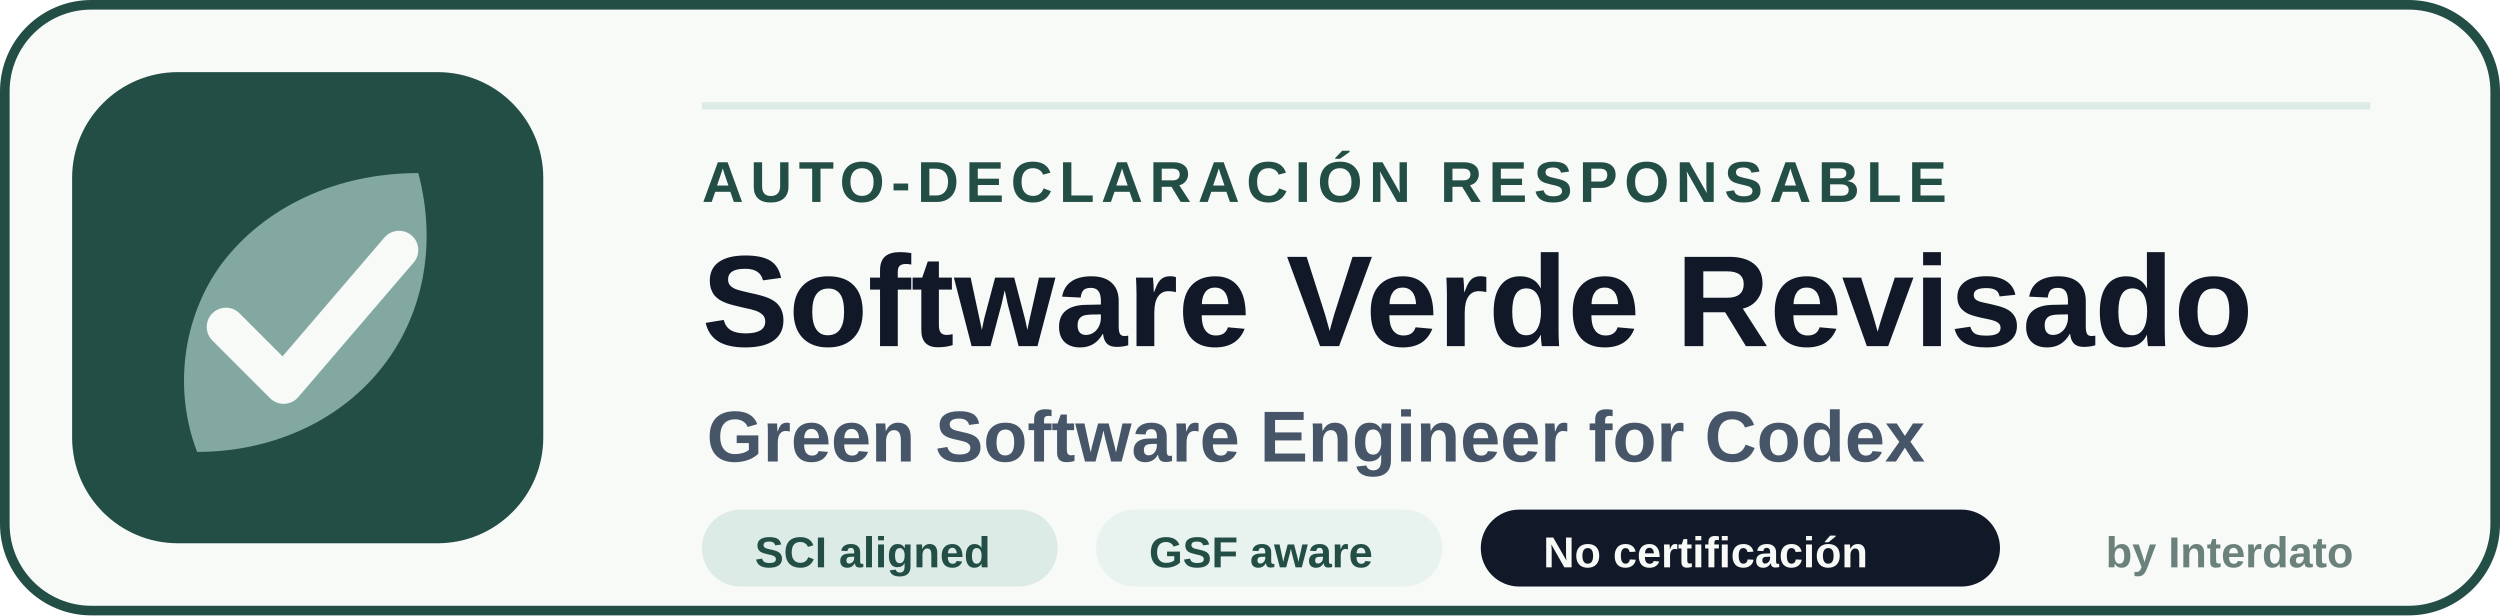
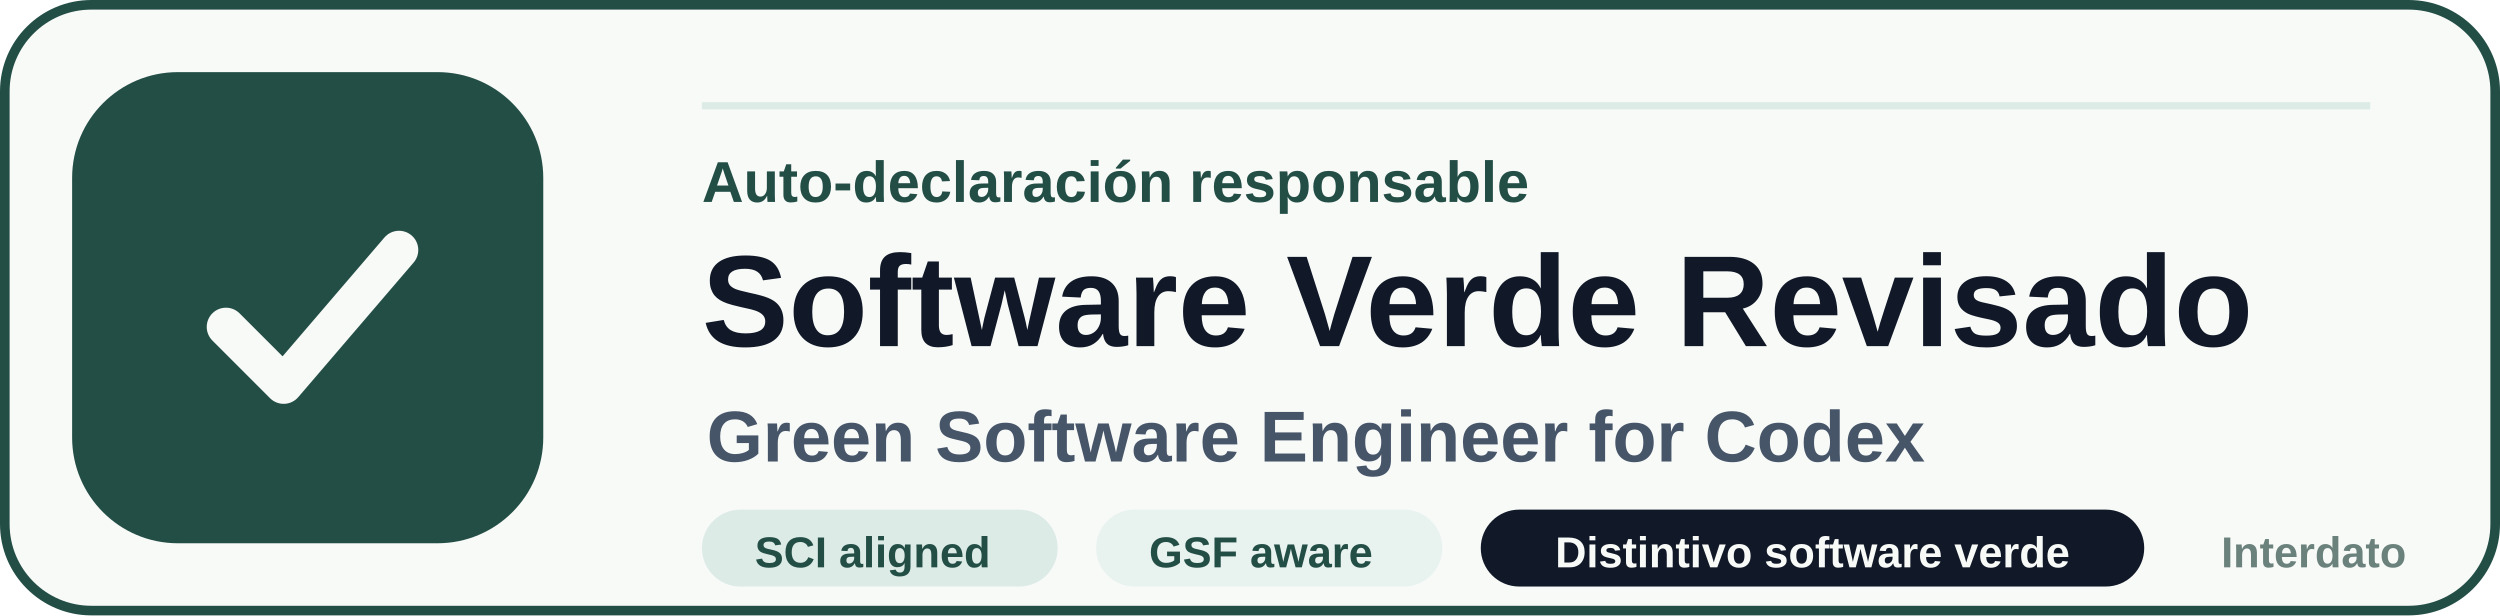
<svg xmlns="http://www.w3.org/2000/svg" width="520" height="128" viewBox="0 0 520 128" fill="none" role="img" aria-labelledby="title desc">
  <rect x="1" y="1" width="518" height="126" rx="18" fill="#F8FAF8" />
  <rect x="1" y="1" width="518" height="126" rx="18" stroke="#234E46" stroke-width="2" />
  <rect x="15" y="15" width="98" height="98" rx="22" fill="#234E46" />
-   <path d="M87 36C70 36 55 43 46 55C38 66 36 81 41 94C56 94 70 88 79 77C88 66 91 51 87 36Z" fill="#83A8A1" />
  <path d="M47 68L59 80L83 52" stroke="#F8FAF8" stroke-width="8" stroke-linecap="round" stroke-linejoin="round" />
  <path d="M146 22H493" stroke="#DDEBE7" stroke-width="1.5" />
-   <text x="146" y="42" fill="#234E46" font-family="Segoe UI, Arial, sans-serif" font-size="12" font-weight="800" letter-spacing="1.4">AUTO-DECLARACIÓN RESPONSABLE</text>
+   <text x="146" y="42" fill="#234E46" font-family="Segoe UI, Arial, sans-serif" font-size="12" font-weight="800">Auto-declaración responsable</text>
  <text x="146" y="72" fill="#111827" font-family="Segoe UI, Arial, sans-serif" font-size="27" font-weight="800">Software Verde Revisado</text>
  <text x="147" y="96" fill="#475569" font-family="Segoe UI, Arial, sans-serif" font-size="15" font-weight="600">Green Software Engineer for Codex</text>
  <rect x="146" y="106" width="74" height="16" rx="8" fill="#DDEBE7" />
  <text x="157" y="118" fill="#234E46" font-family="Segoe UI, Arial, sans-serif" font-size="9" font-weight="800">SCI aligned</text>
  <rect x="228" y="106" width="72" height="16" rx="8" fill="#E8F2EF" />
  <text x="239" y="118" fill="#234E46" font-family="Segoe UI, Arial, sans-serif" font-size="9" font-weight="800">GSF aware</text>
-   <rect x="308" y="106" width="108" height="16" rx="8" fill="#111827" />
-   <text x="321" y="118" fill="#F8FAF8" font-family="Segoe UI, Arial, sans-serif" font-size="9" font-weight="800">No certificación</text>
-   <text x="438" y="118" fill="#6B817C" font-family="Segoe UI, Arial, sans-serif" font-size="9" font-weight="700">by Interdato</text>
+   <rect x="308" y="106" width="138" height="16" rx="8" fill="#111827" />
+   <text x="377" y="118" fill="#F8FAF8" font-family="Segoe UI, Arial, sans-serif" font-size="9" font-weight="800" text-anchor="middle">Distintivo software verde</text>
+   <text x="462" y="118" fill="#6B817C" font-family="Segoe UI, Arial, sans-serif" font-size="9" font-weight="700">Interdato</text>
</svg>
